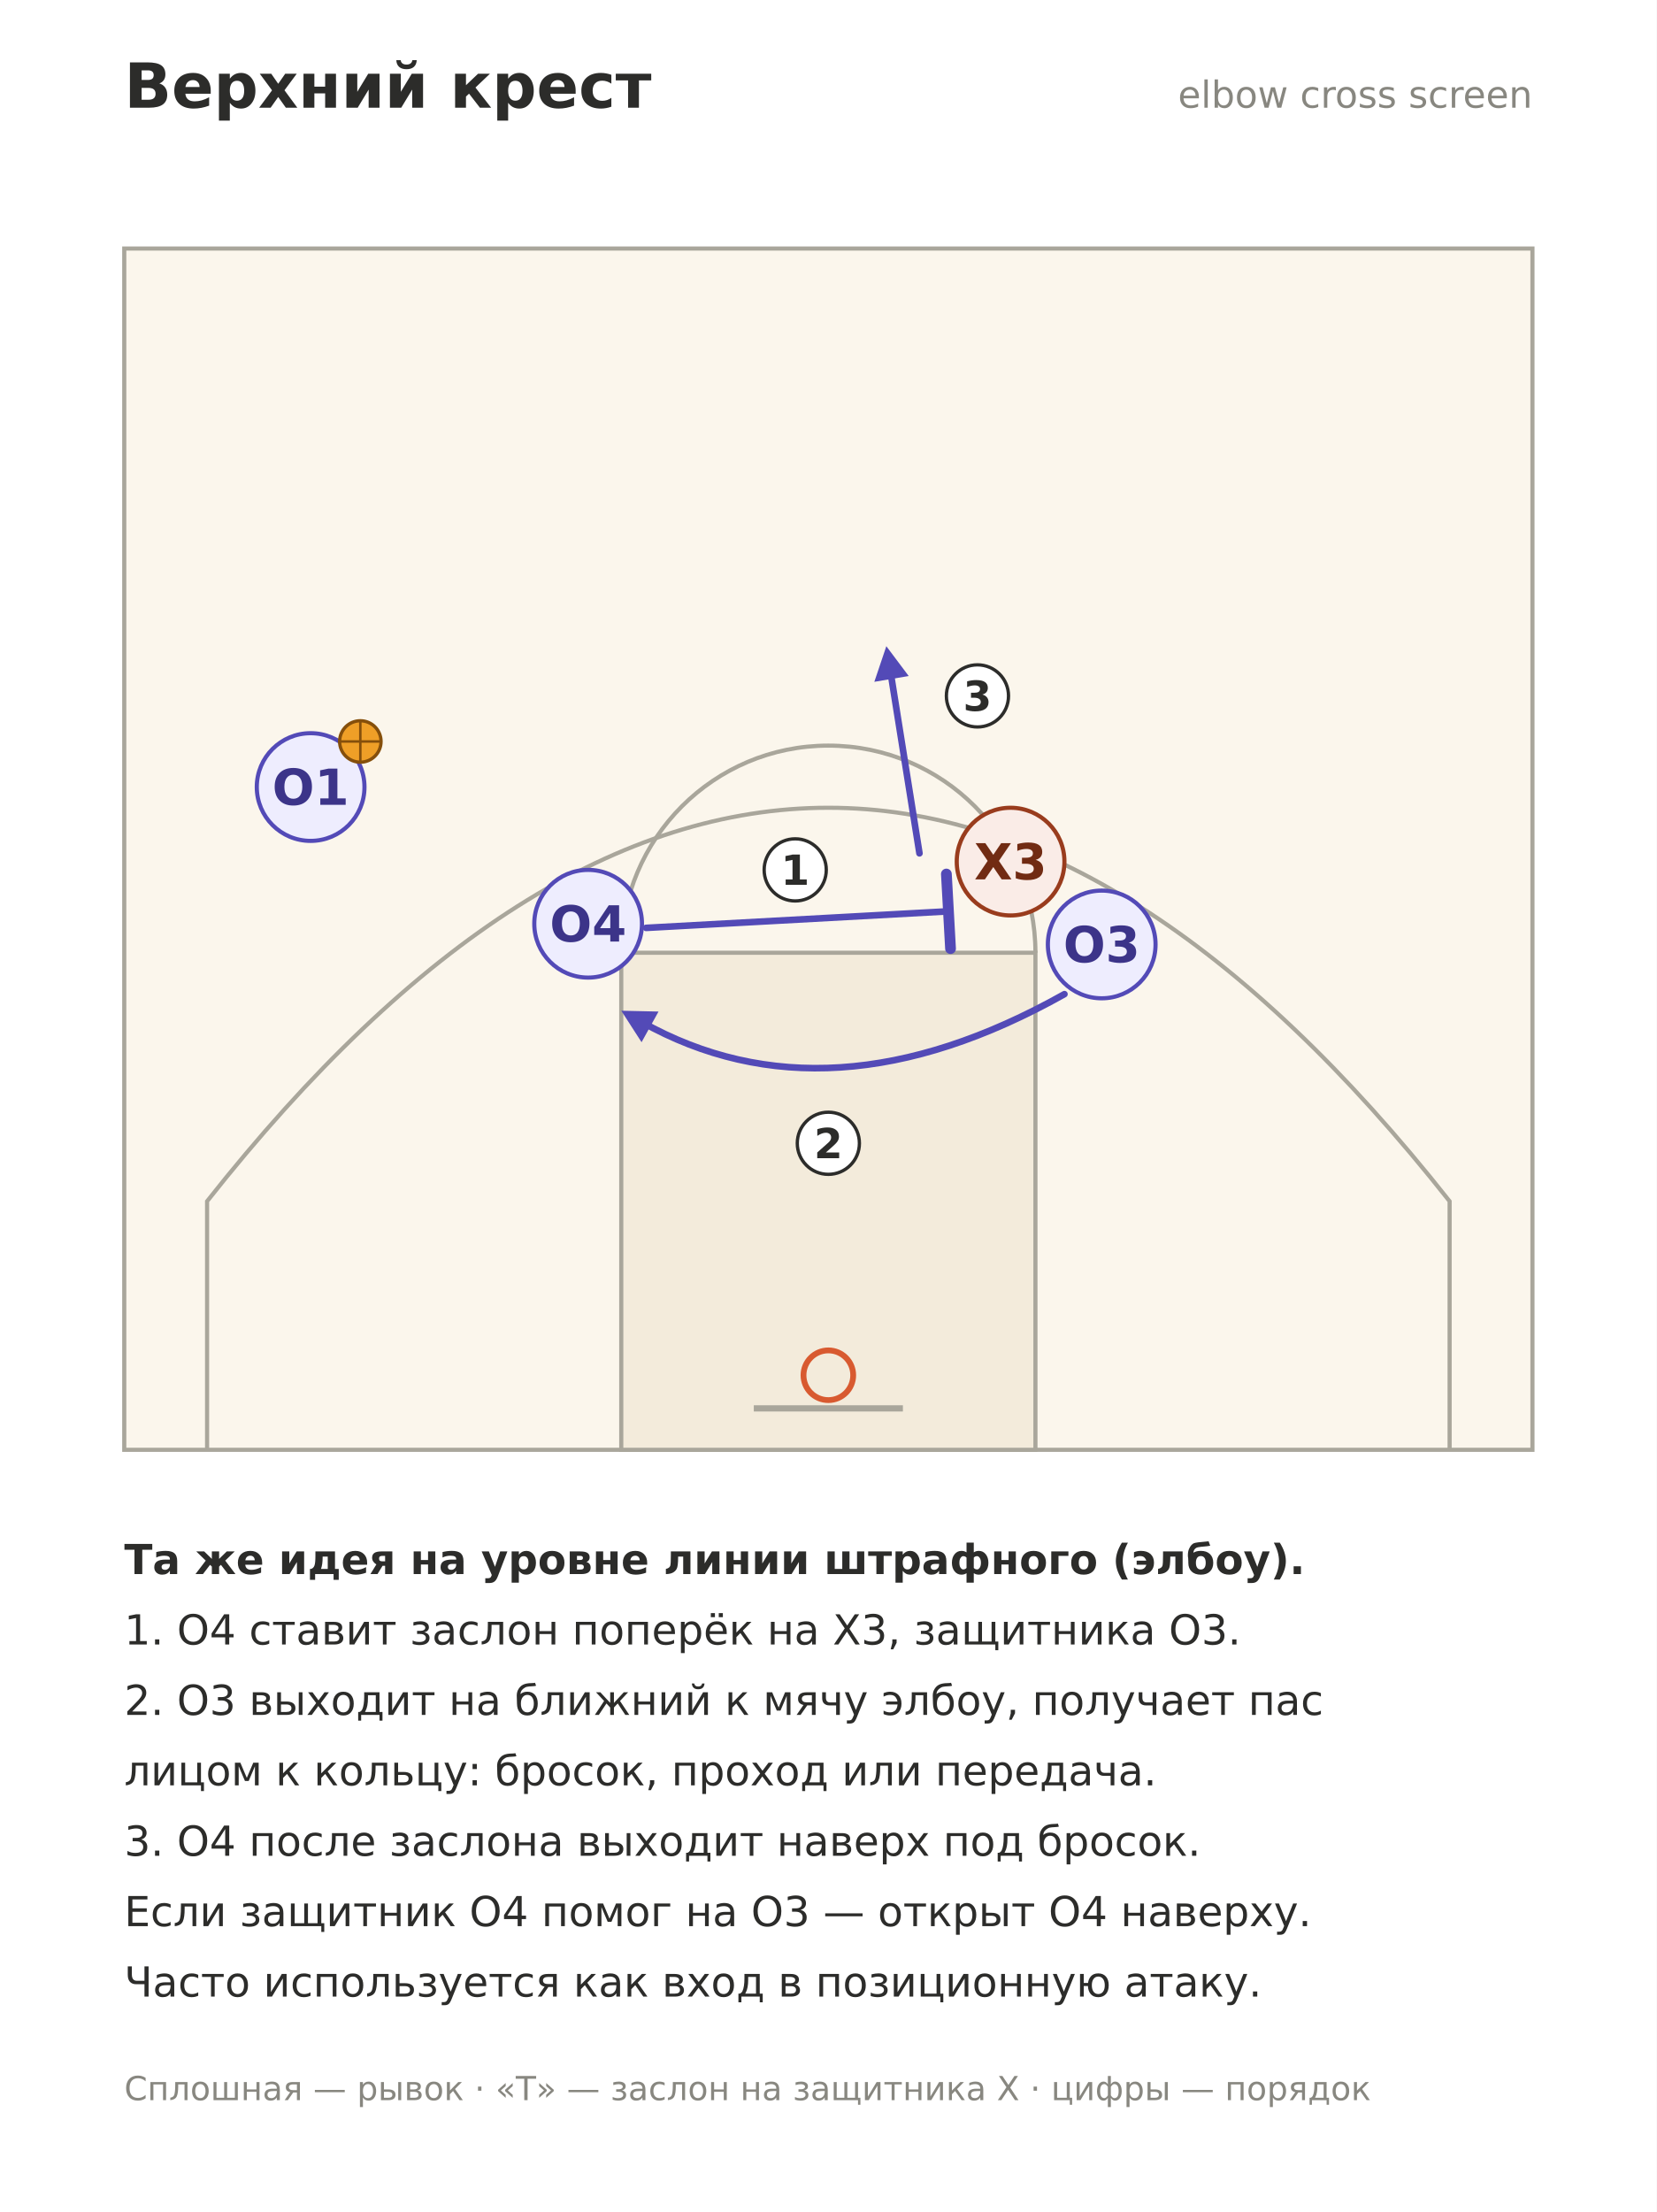
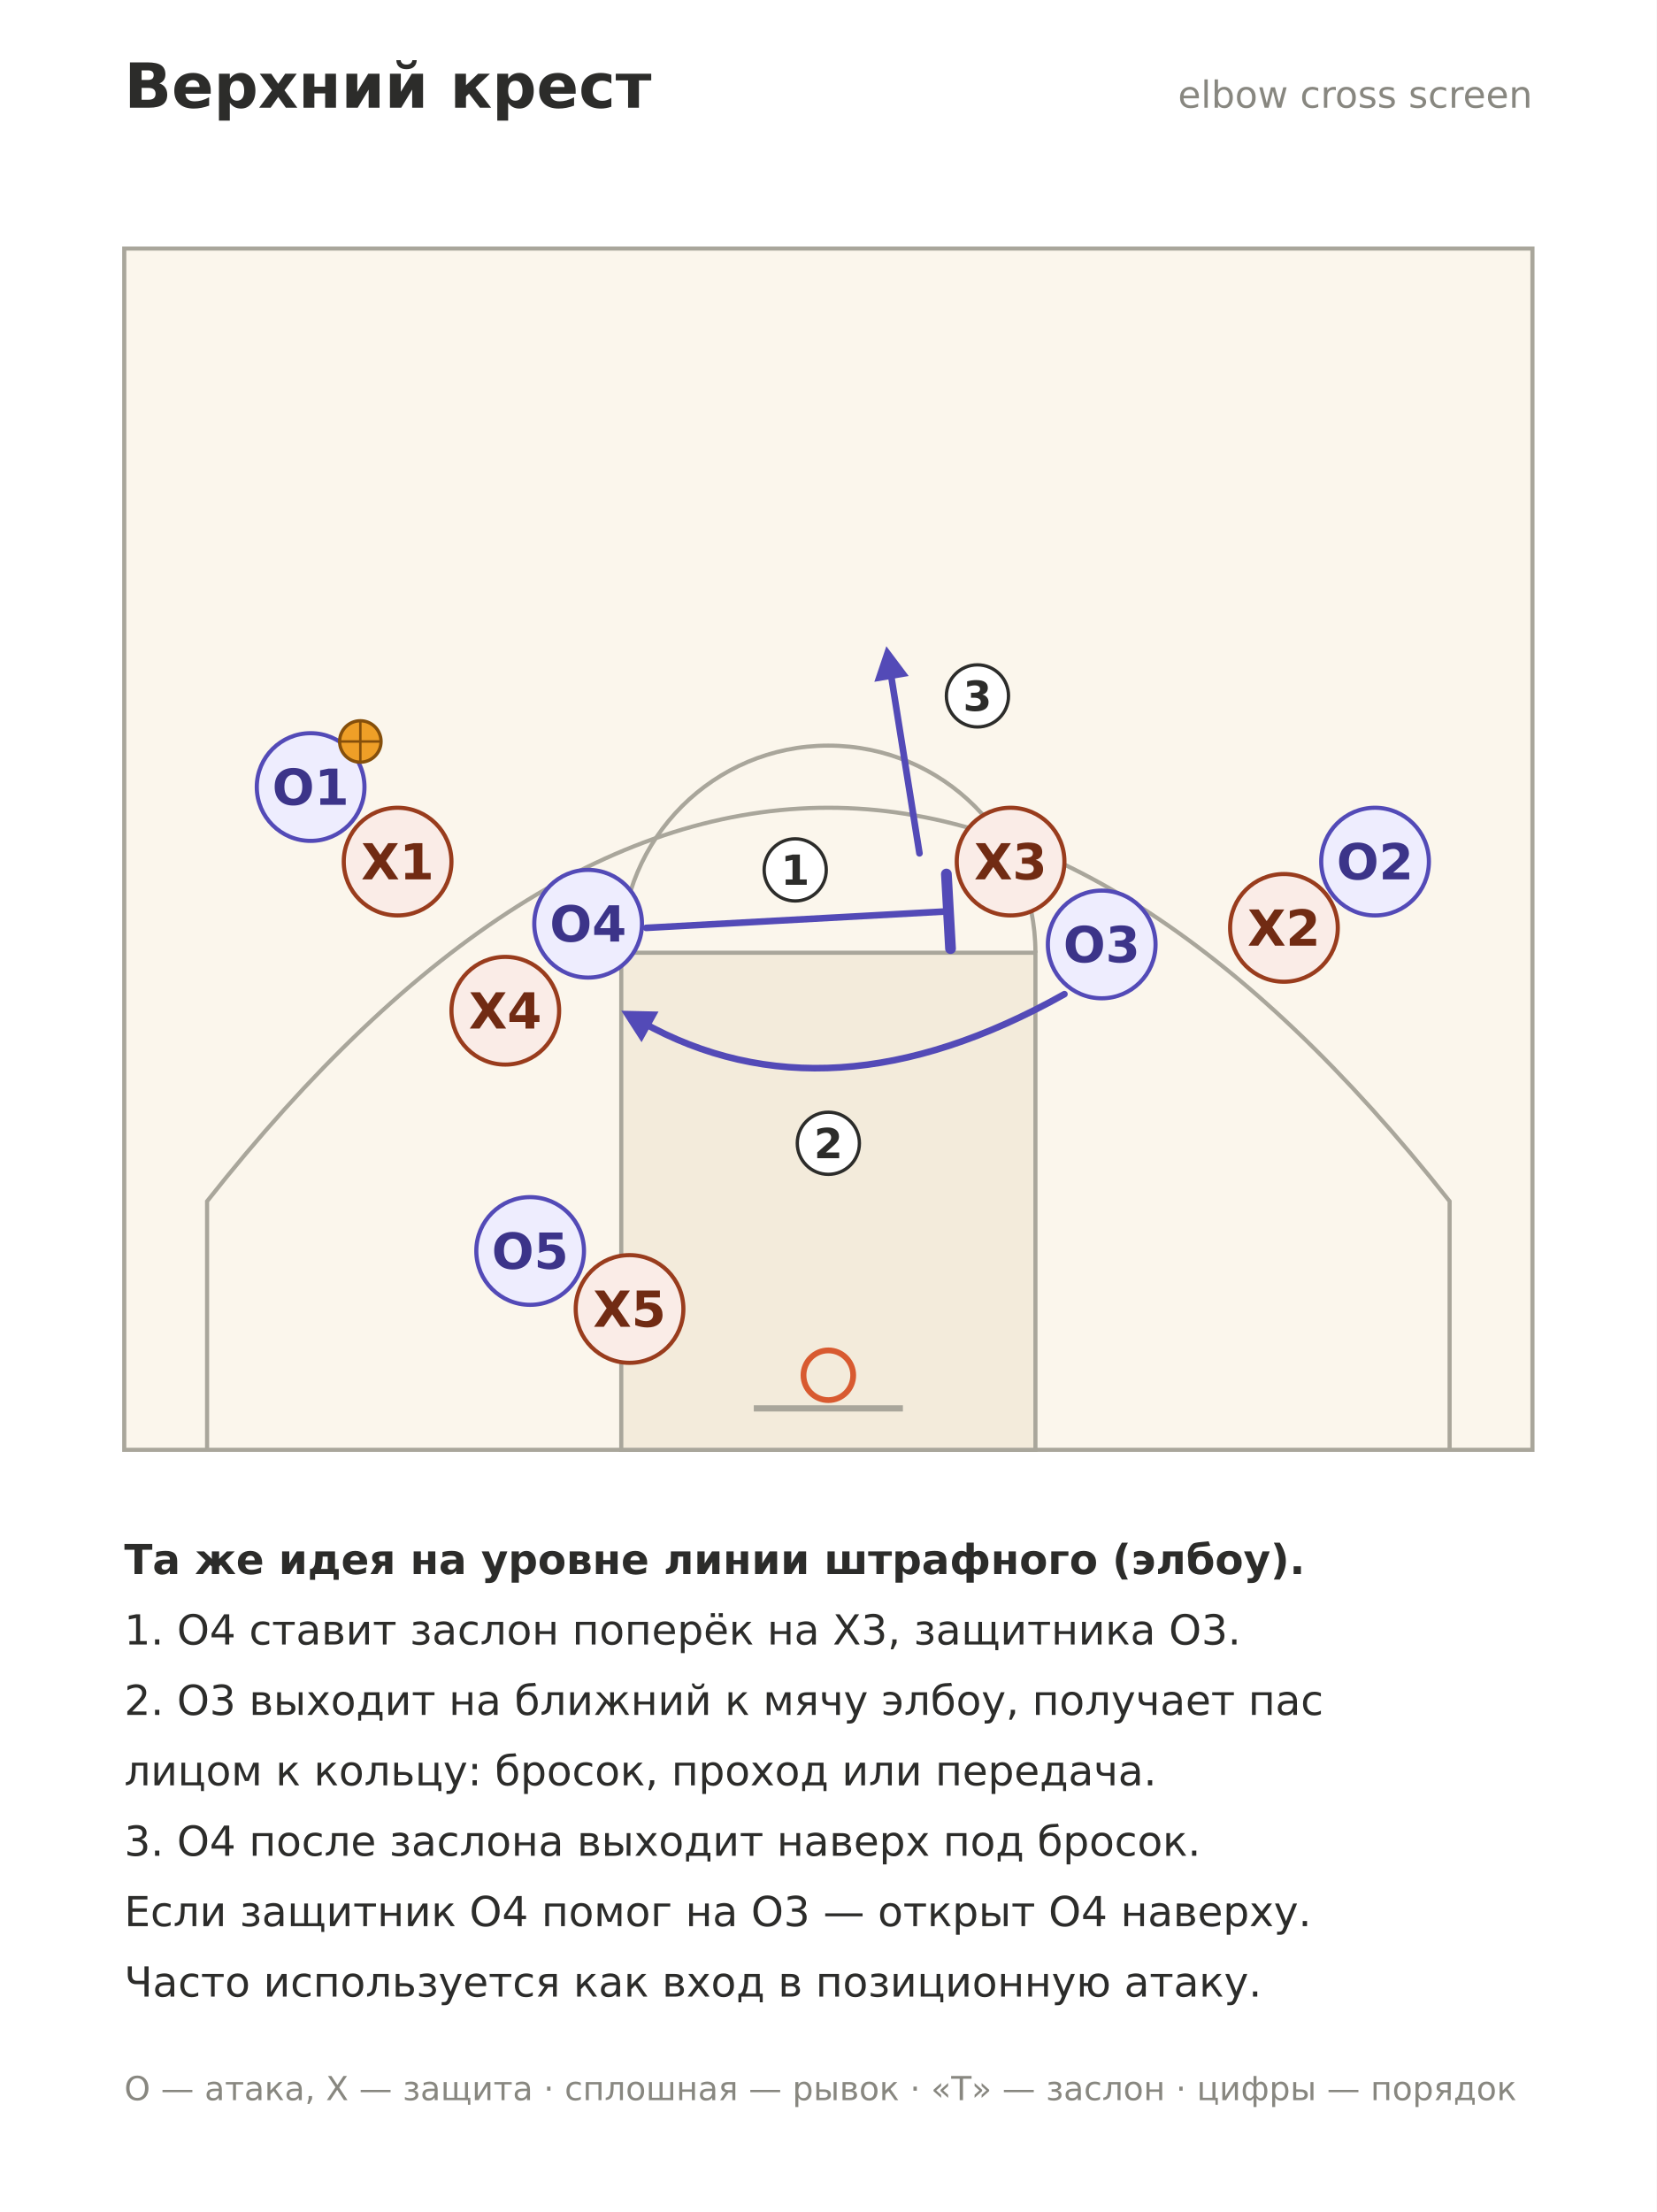
<svg xmlns="http://www.w3.org/2000/svg" width="800" height="1068" viewBox="0 0 800 1068">
  <rect width="800" height="1068" fill="#FFFFFF" />
  <text x="60" y="52" font-family="DejaVu Sans, Arial, sans-serif" font-size="30" font-weight="bold" fill="#2C2C2A">Верхний крест</text>
  <text x="740" y="52" text-anchor="end" font-family="DejaVu Sans, Arial, sans-serif" font-size="18" fill="#888780">elbow cross screen</text>
  <g transform="translate(20 80) scale(2)">
    <rect x="20" y="20" width="340" height="290" fill="#FBF6EC" stroke="#A9A69B" stroke-width="1" />
    <rect x="140" y="190" width="100" height="120" fill="#F3EBDB" stroke="#A9A69B" stroke-width="1" />
    <path d="M140 190 A50 50 0 0 1 240 190" fill="none" stroke="#A9A69B" stroke-width="1" />
    <path d="M40 310 L40 250 Q190 60 340 250 L340 310" fill="none" stroke="#A9A69B" stroke-width="1" />
    <line x1="172" y1="300" x2="208" y2="300" stroke="#A9A69B" stroke-width="1.5" />
    <circle cx="190" cy="292" r="6" fill="none" stroke="#D85A30" stroke-width="1.4" />
    <path d="M146 184 L219.0 180.0" fill="none" stroke="#534AB7" stroke-width="1.6" stroke-linecap="round" />
    <line x1="219.5" y1="189.0" x2="218.5" y2="171.0" stroke="#534AB7" stroke-width="2.6" stroke-linecap="round" />
    <path d="M247 200 Q190 232 144.9 206.7" fill="none" stroke="#534AB7" stroke-width="1.6" stroke-linecap="round" />
    <polygon points="140.0,204.0 149.0,204.2 144.9,211.6" fill="#534AB7" />
    <path d="M212 166 L204.9 121.5" fill="none" stroke="#534AB7" stroke-width="1.6" stroke-linecap="round" />
    <polygon points="204.0,116.0 209.4,123.2 201.1,124.6" fill="#534AB7" />
    <circle cx="65" cy="150" r="13" fill="#EEEDFE" stroke="#534AB7" stroke-width="1" />
    <text x="65" y="154.3" text-anchor="middle" font-family="DejaVu Sans, Arial, sans-serif" font-size="12" font-weight="bold" fill="#3C3489">O1</text>
    <circle cx="77" cy="139" r="5" fill="#EF9F27" stroke="#854F0B" stroke-width="0.8" />
    <path d="M72 139 L82 139 M77 134 L77 144" stroke="#854F0B" stroke-width="0.6" />
    <circle cx="132" cy="183" r="13" fill="#EEEDFE" stroke="#534AB7" stroke-width="1" />
    <text x="132" y="187.3" text-anchor="middle" font-family="DejaVu Sans, Arial, sans-serif" font-size="12" font-weight="bold" fill="#3C3489">O4</text>
    <circle cx="256" cy="188" r="13" fill="#EEEDFE" stroke="#534AB7" stroke-width="1" />
    <text x="256" y="192.3" text-anchor="middle" font-family="DejaVu Sans, Arial, sans-serif" font-size="12" font-weight="bold" fill="#3C3489">O3</text>
+     <circle cx="322" cy="168" r="13" fill="#EEEDFE" stroke="#534AB7" stroke-width="1" />
+     <text x="322" y="172.3" text-anchor="middle" font-family="DejaVu Sans, Arial, sans-serif" font-size="12" font-weight="bold" fill="#3C3489">O2</text>
+     <circle cx="118" cy="262" r="13" fill="#EEEDFE" stroke="#534AB7" stroke-width="1" />
+     <text x="118" y="266.3" text-anchor="middle" font-family="DejaVu Sans, Arial, sans-serif" font-size="12" font-weight="bold" fill="#3C3489">O5</text>
    <circle cx="234" cy="168" r="13" fill="#FAECE7" stroke="#993C1D" stroke-width="1" />
    <text x="234" y="172.3" text-anchor="middle" font-family="DejaVu Sans, Arial, sans-serif" font-size="12" font-weight="bold" fill="#712B13">X3</text>
+     <circle cx="86" cy="168" r="13" fill="#FAECE7" stroke="#993C1D" stroke-width="1" />
+     <text x="86" y="172.3" text-anchor="middle" font-family="DejaVu Sans, Arial, sans-serif" font-size="12" font-weight="bold" fill="#712B13">X1</text>
+     <circle cx="112" cy="204" r="13" fill="#FAECE7" stroke="#993C1D" stroke-width="1" />
+     <text x="112" y="208.3" text-anchor="middle" font-family="DejaVu Sans, Arial, sans-serif" font-size="12" font-weight="bold" fill="#712B13">X4</text>
+     <circle cx="300" cy="184" r="13" fill="#FAECE7" stroke="#993C1D" stroke-width="1" />
+     <text x="300" y="188.3" text-anchor="middle" font-family="DejaVu Sans, Arial, sans-serif" font-size="12" font-weight="bold" fill="#712B13">X2</text>
+     <circle cx="142" cy="276" r="13" fill="#FAECE7" stroke="#993C1D" stroke-width="1" />
+     <text x="142" y="280.3" text-anchor="middle" font-family="DejaVu Sans, Arial, sans-serif" font-size="12" font-weight="bold" fill="#712B13">X5</text>
    <circle cx="182" cy="170" r="7.5" fill="#FFFFFF" stroke="#2C2C2A" stroke-width="0.8" />
    <text x="182" y="173.6" text-anchor="middle" font-family="DejaVu Sans, Arial, sans-serif" font-size="10" font-weight="bold" fill="#2C2C2A">1</text>
    <circle cx="190" cy="236" r="7.5" fill="#FFFFFF" stroke="#2C2C2A" stroke-width="0.8" />
    <text x="190" y="239.6" text-anchor="middle" font-family="DejaVu Sans, Arial, sans-serif" font-size="10" font-weight="bold" fill="#2C2C2A">2</text>
    <circle cx="226" cy="128" r="7.5" fill="#FFFFFF" stroke="#2C2C2A" stroke-width="0.8" />
    <text x="226" y="131.6" text-anchor="middle" font-family="DejaVu Sans, Arial, sans-serif" font-size="10" font-weight="bold" fill="#2C2C2A">3</text>
  </g>
  <text x="60" y="760" font-family="DejaVu Sans, Arial, sans-serif" font-size="20" font-weight="bold" fill="#2C2C2A">Та же идея на уровне линии штрафного (элбоу).</text>
  <text x="60" y="794" font-family="DejaVu Sans, Arial, sans-serif" font-size="20" fill="#2C2C2A">1. O4 ставит заслон поперёк на X3, защитника O3.</text>
  <text x="60" y="828" font-family="DejaVu Sans, Arial, sans-serif" font-size="20" fill="#2C2C2A">2. O3 выходит на ближний к мячу элбоу, получает пас</text>
  <text x="60" y="862" font-family="DejaVu Sans, Arial, sans-serif" font-size="20" fill="#2C2C2A">    лицом к кольцу: бросок, проход или передача.</text>
  <text x="60" y="896" font-family="DejaVu Sans, Arial, sans-serif" font-size="20" fill="#2C2C2A">3. O4 после заслона выходит наверх под бросок.</text>
  <text x="60" y="930" font-family="DejaVu Sans, Arial, sans-serif" font-size="20" fill="#2C2C2A">Если защитник O4 помог на O3 — открыт O4 наверху.</text>
  <text x="60" y="964" font-family="DejaVu Sans, Arial, sans-serif" font-size="20" fill="#2C2C2A">Часто используется как вход в позиционную атаку.</text>
-   <text x="60" y="1014" font-family="DejaVu Sans, Arial, sans-serif" font-size="16" fill="#888780">Сплошная — рывок · «Т» — заслон на защитника X · цифры — порядок</text>
+   <text x="60" y="1014" font-family="DejaVu Sans, Arial, sans-serif" font-size="16" fill="#888780">O — атака, X — защита · сплошная — рывок · «Т» — заслон · цифры — порядок</text>
</svg>
